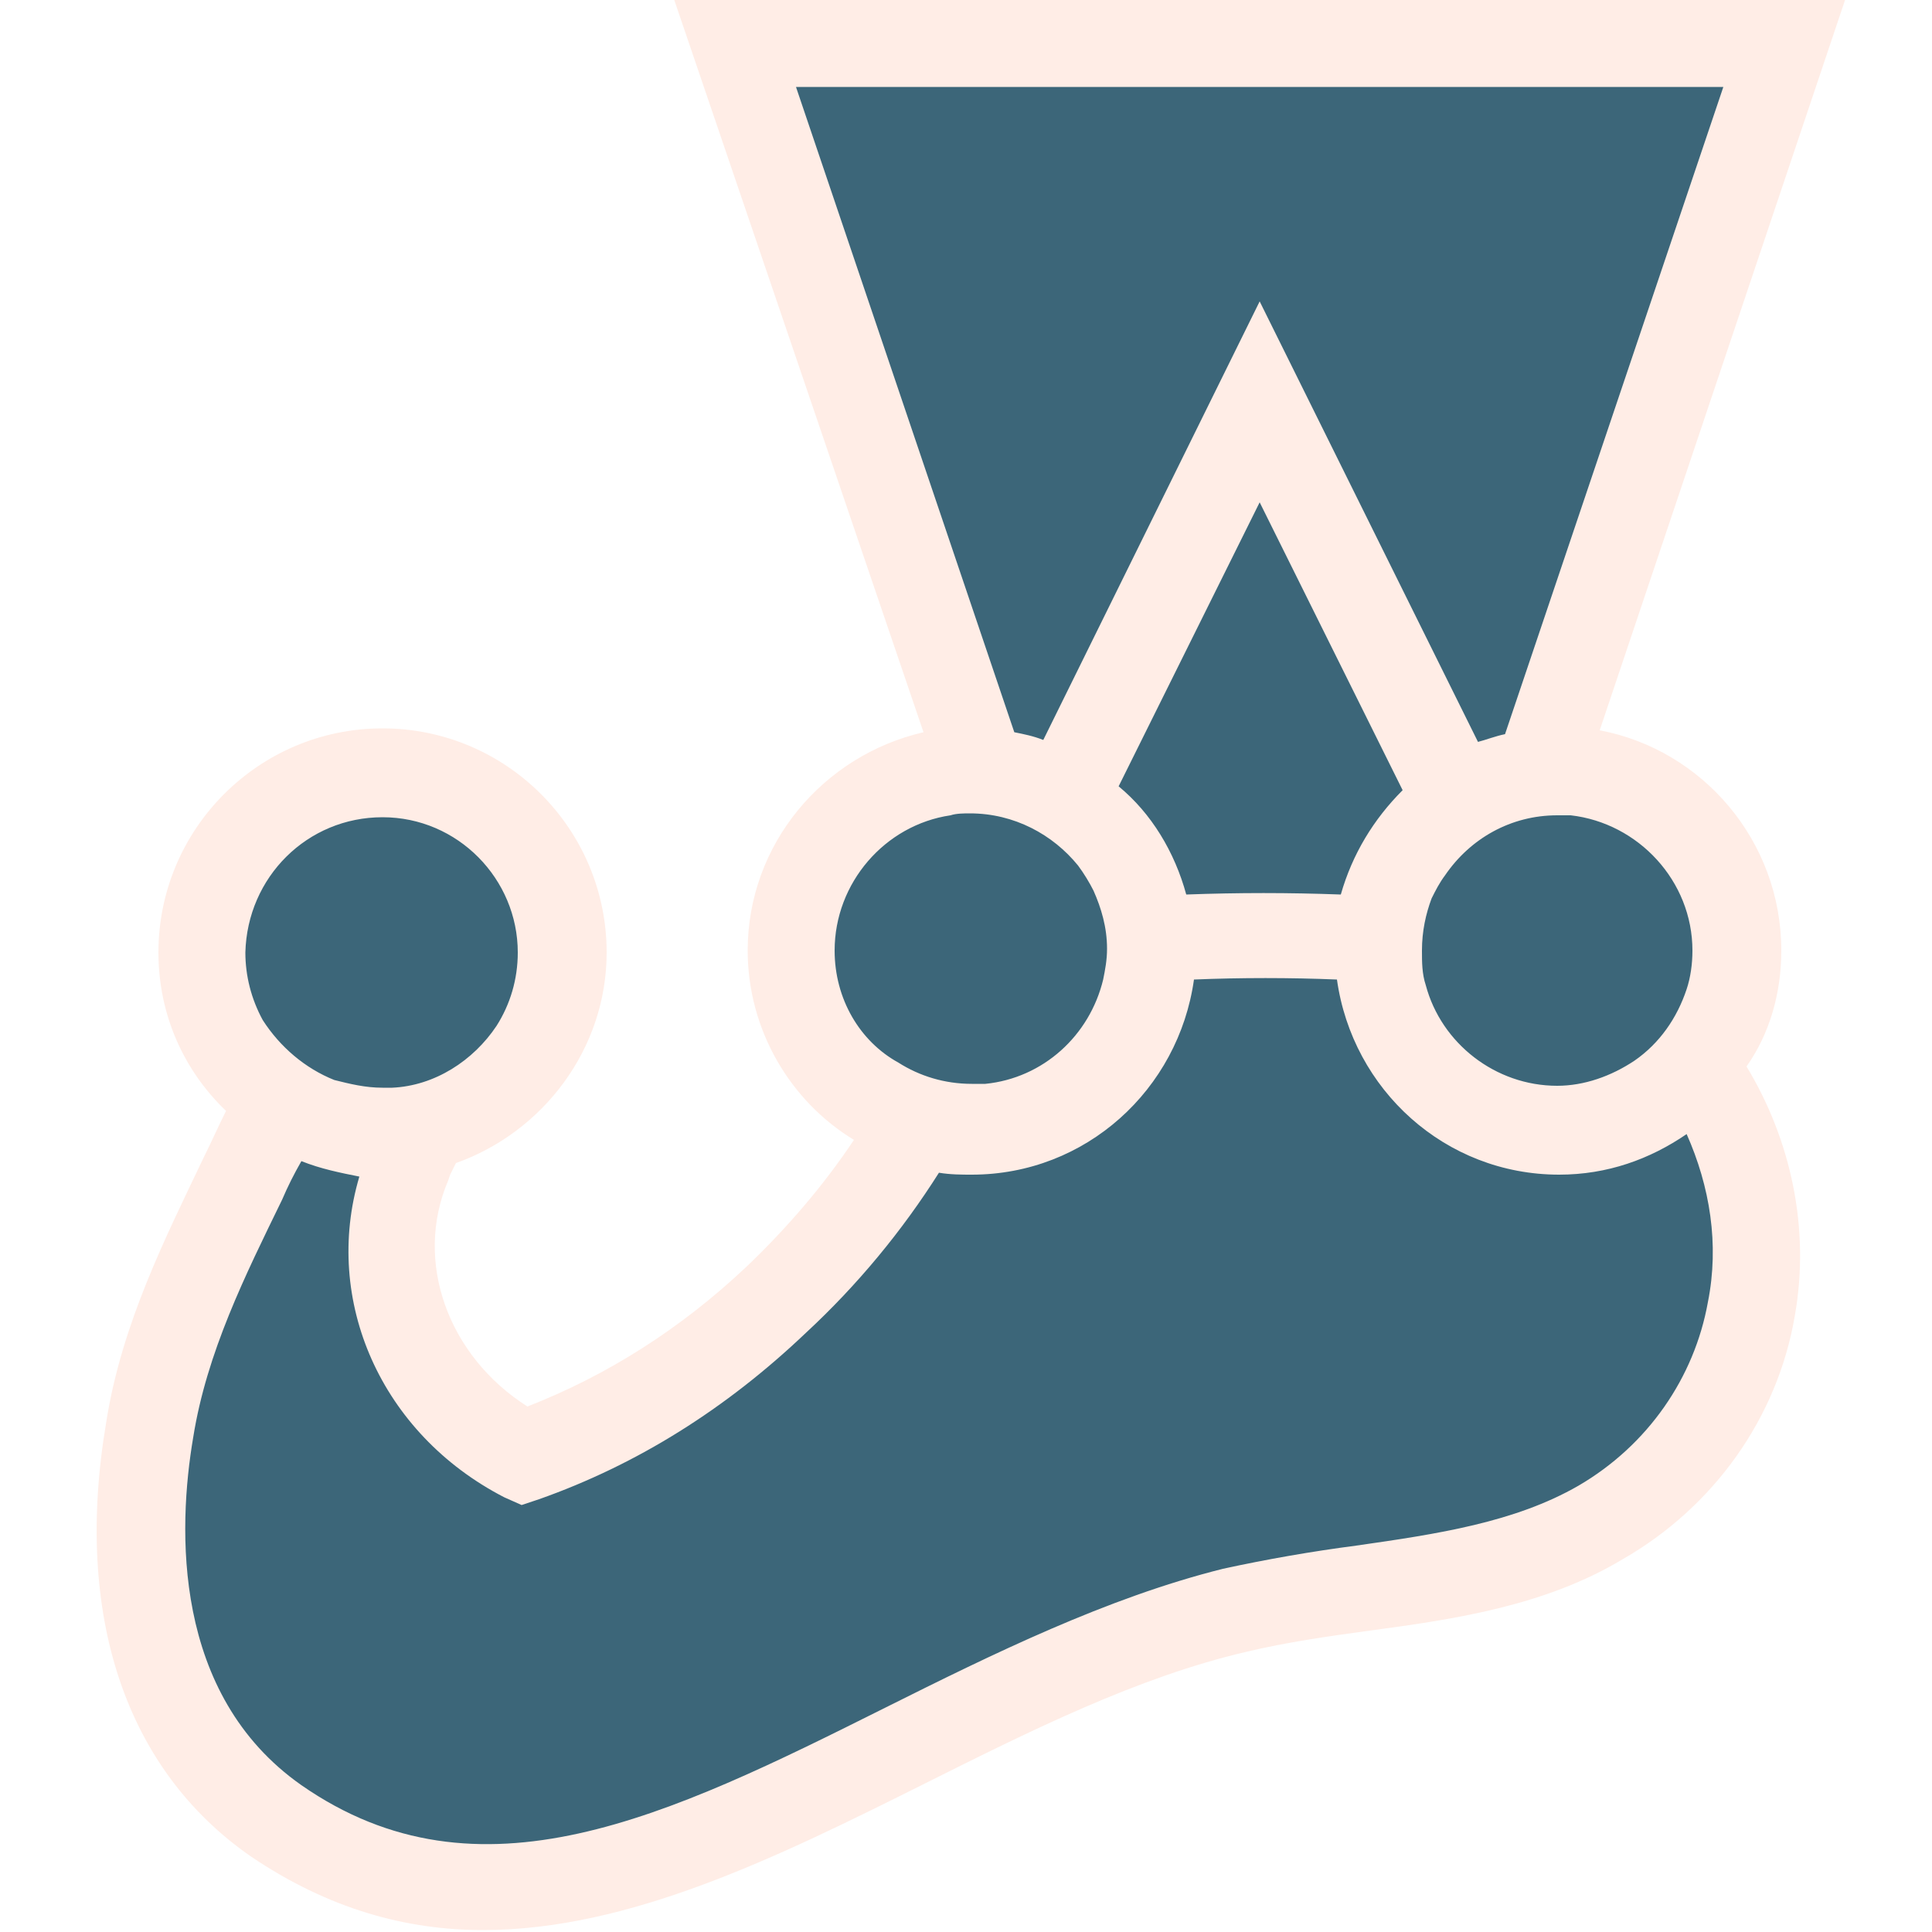
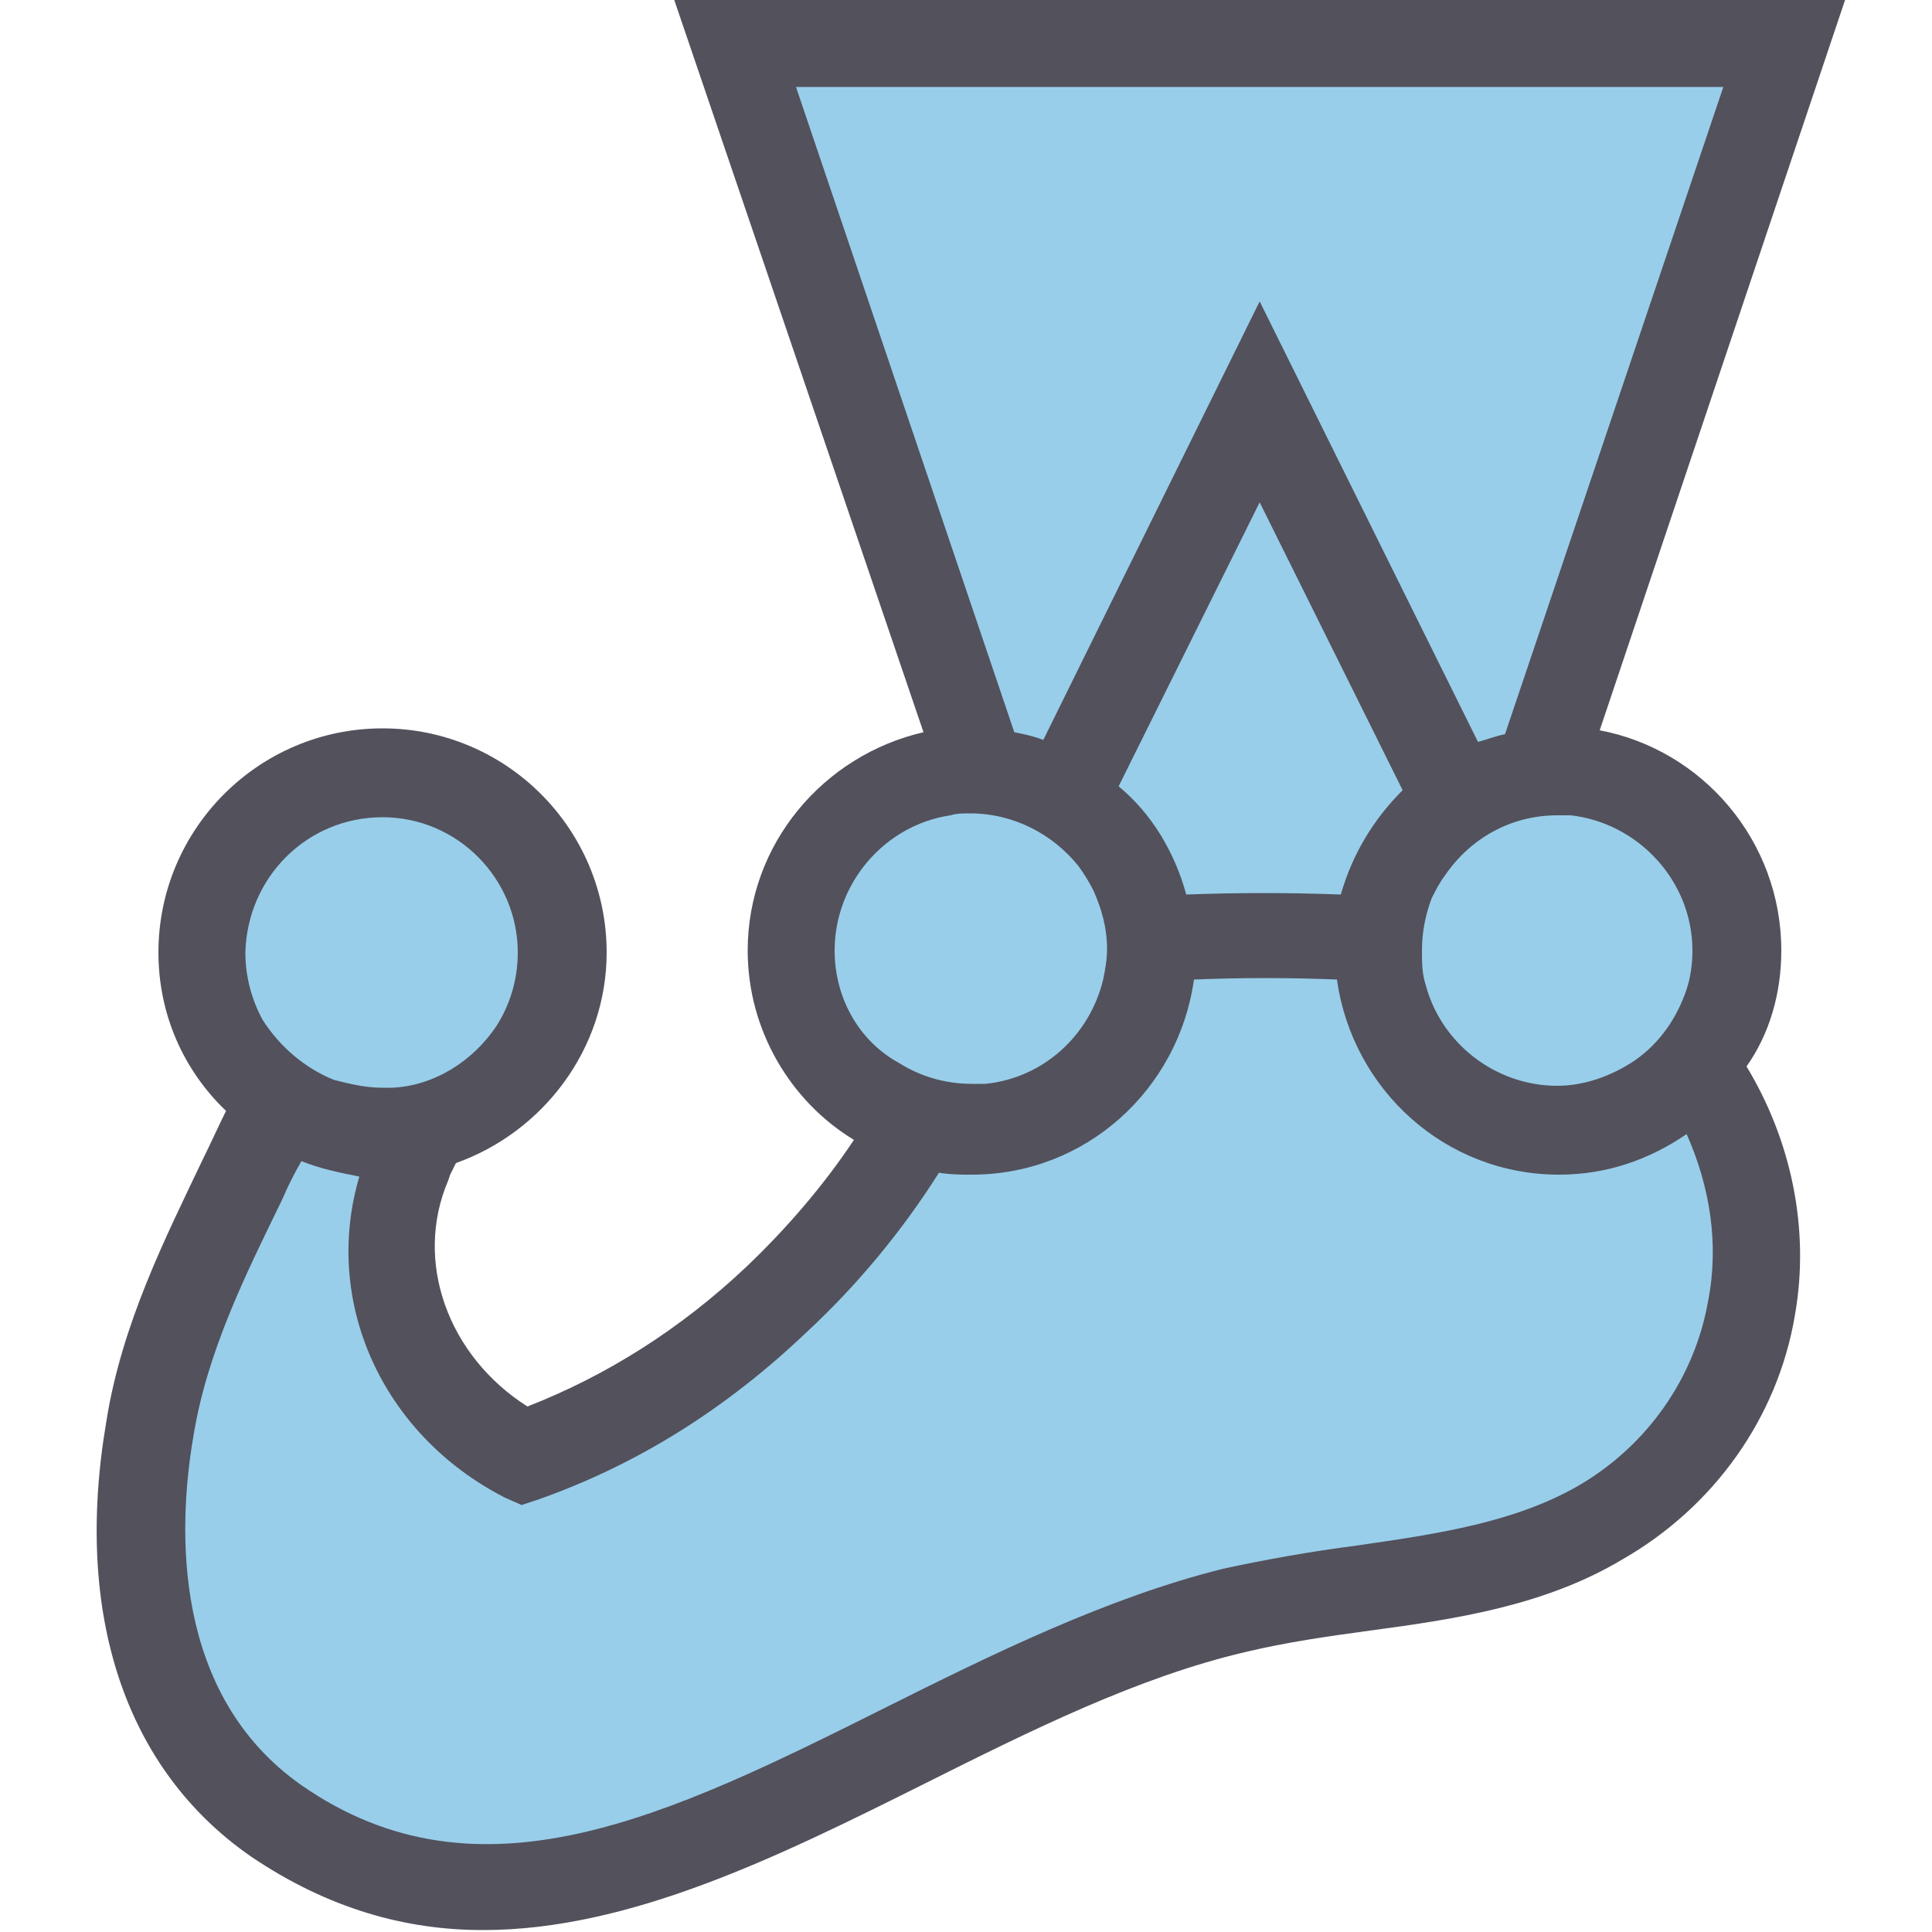
- <svg xmlns="http://www.w3.org/2000/svg" width="50" height="50" viewBox="0 0 70 70" fill="none">
-   <path d="M62.93 34.44C62.93 30.87 59.99 27.93 56.42 27.93C56.21 27.93 55.93 27.93 55.72 28L64.68 1.61H26.6L35.56 28C35.42 28 35.28 28 35.14 28C31.57 28 28.63 30.94 28.63 34.51C28.63 37.45 30.52 39.9 33.18 40.74C31.78 43.12 30.03 45.29 28.07 47.18C25.34 49.7 22.26 51.66 18.97 52.85C14.98 50.82 13.09 46.27 14.84 42.28C15.05 41.86 15.26 41.37 15.4 40.95C18.27 40.25 20.44 37.66 20.44 34.58C20.44 31.01 17.5 28.07 13.93 28.07C10.36 28.07 7.42 31.01 7.42 34.58C7.42 36.82 8.54 38.71 10.22 39.9C8.54 43.54 6.16 47.39 5.39 51.8C4.48 57.12 5.39 62.79 10.01 66.01C20.79 73.43 32.41 61.39 44.73 58.38C49.21 57.26 54.11 57.47 58.03 55.16C60.97 53.48 62.93 50.61 63.49 47.46C64.05 44.31 63.21 41.16 61.39 38.64C62.37 37.45 62.93 35.98 62.93 34.44Z" fill="#3C6679" />
-   <path d="M61.88 47.18C61.39 49.91 59.71 52.36 57.19 53.83C54.88 55.16 52.08 55.58 49.14 56C47.53 56.21 45.92 56.49 44.31 56.84C40.11 57.89 35.98 59.92 32.06 61.88C24.22 65.8 17.36 69.16 10.92 64.68C6.23 61.39 6.44 55.37 7 52.08C7.49 49 8.89 46.2 10.22 43.47C10.43 42.98 10.64 42.56 10.92 42.07C11.62 42.35 12.32 42.49 13.02 42.63C11.69 47.11 13.79 51.94 18.27 54.25L18.9 54.53L19.53 54.32C23.1 53.06 26.32 51.03 29.19 48.3C31.08 46.55 32.69 44.59 34.02 42.49C34.44 42.56 34.86 42.56 35.21 42.56C39.34 42.56 42.7 39.48 43.26 35.49C44.94 35.42 46.76 35.42 48.44 35.49C49 39.48 52.36 42.56 56.49 42.56C58.24 42.56 59.78 42 61.11 41.09C61.95 42.98 62.3 45.08 61.88 47.18ZM13.86 29.61C16.59 29.61 18.76 31.85 18.76 34.51C18.76 35.49 18.48 36.4 17.99 37.17C17.15 38.43 15.75 39.34 14.21 39.41C14.07 39.41 14 39.41 13.86 39.41C13.23 39.41 12.67 39.27 12.11 39.13C11.06 38.71 10.15 37.94 9.52 36.96C9.1 36.19 8.89 35.35 8.89 34.51C8.96 31.78 11.13 29.61 13.86 29.61ZM30.24 34.44C30.24 31.99 32.06 29.89 34.44 29.54C34.65 29.47 34.93 29.47 35.14 29.47C36.75 29.47 38.15 30.24 39.06 31.36C39.27 31.64 39.48 31.99 39.62 32.27C39.9 32.9 40.11 33.6 40.11 34.37C40.11 34.79 40.04 35.14 39.97 35.49C39.48 37.52 37.8 39.06 35.7 39.27C35.56 39.27 35.35 39.27 35.21 39.27C34.23 39.27 33.32 38.99 32.55 38.5C31.15 37.73 30.24 36.19 30.24 34.44ZM50.82 28.63C49.77 29.68 49 30.94 48.58 32.41C46.69 32.34 44.87 32.34 42.98 32.41C42.56 30.87 41.72 29.47 40.53 28.49L45.64 18.2L50.82 28.63ZM28.84 3.15H62.44L54.53 26.6C54.18 26.67 53.83 26.81 53.55 26.88L45.64 10.92L37.8 26.81C37.45 26.67 37.1 26.6 36.75 26.53L28.84 3.15ZM61.32 34.44C61.32 34.93 61.25 35.42 61.11 35.84C60.76 36.89 60.13 37.8 59.22 38.43C58.38 38.99 57.4 39.34 56.42 39.34C54.18 39.34 52.22 37.8 51.66 35.7C51.52 35.28 51.52 34.86 51.52 34.44C51.52 33.74 51.66 33.11 51.87 32.55C52.01 32.27 52.15 31.99 52.36 31.71C53.27 30.38 54.74 29.54 56.42 29.54C56.56 29.54 56.7 29.54 56.91 29.54C59.36 29.82 61.32 31.92 61.32 34.44ZM64.54 34.44C64.54 30.45 61.67 27.16 57.96 26.46L66.85 0H24.43L33.46 26.53C29.82 27.37 27.09 30.59 27.09 34.44C27.09 37.31 28.63 39.9 30.94 41.3C29.82 42.98 28.49 44.52 27.02 45.92C24.64 48.16 21.98 49.84 19.11 50.96C16.24 49.14 14.98 45.71 16.24 42.77L16.31 42.56L16.52 42.14C19.67 41.02 21.98 38.01 21.98 34.51C21.98 30.03 18.34 26.39 13.86 26.39C9.38 26.39 5.74 30.03 5.74 34.51C5.74 36.75 6.65 38.78 8.19 40.25C7.91 40.81 7.63 41.44 7.35 42C6.02 44.8 4.41 47.95 3.85 51.52C2.66 58.52 4.55 64.12 9.1 67.27C11.9 69.16 14.7 69.93 17.5 69.93C22.82 69.93 28.21 67.27 33.53 64.61C37.31 62.72 41.23 60.76 45.15 59.85C46.62 59.5 48.09 59.29 49.63 59.08C52.78 58.66 56 58.17 58.8 56.49C62.09 54.6 64.4 51.38 65.03 47.67C65.59 44.52 64.89 41.3 63.28 38.64C64.12 37.45 64.54 35.98 64.54 34.44Z" fill="#FFEDE6" />
+ <svg xmlns="http://www.w3.org/2000/svg" width="80" height="80" viewBox="0 0 80 80" fill="none">
+   <path d="M71.92 39.36C71.92 35.28 68.56 31.92 64.48 31.92C64.24 31.92 63.92 31.92 63.68 32L73.92 1.84H30.4L40.64 32C40.48 32 40.32 32 40.16 32C36.08 32 32.72 35.36 32.72 39.44C32.72 42.8 34.88 45.6 37.92 46.56C36.32 49.28 34.32 51.76 32.08 53.92C28.96 56.8 25.44 59.04 21.68 60.4C17.12 58.08 14.96 52.88 16.96 48.32C17.2 47.84 17.44 47.28 17.6 46.8C20.88 46 23.36 43.04 23.36 39.52C23.36 35.44 20 32.08 15.92 32.08C11.84 32.08 8.48 35.44 8.48 39.52C8.48 42.08 9.76 44.24 11.68 45.6C9.76 49.76 7.04 54.16 6.16 59.2C5.12 65.28 6.16 71.76 11.44 75.44C23.76 83.92 37.04 70.16 51.12 66.72C56.24 65.44 61.84 65.68 66.32 63.04C69.68 61.12 71.92 57.84 72.56 54.24C73.2 50.64 72.24 47.04 70.16 44.16C71.28 42.8 71.92 41.12 71.92 39.36Z" fill="#98CEEA" />
+   <path d="M70.72 53.92C70.16 57.04 68.24 59.84 65.36 61.52C62.72 63.04 59.52 63.52 56.16 64C54.32 64.24 52.48 64.56 50.64 64.96C45.84 66.16 41.12 68.48 36.64 70.72C27.68 75.2 19.84 79.04 12.48 73.92C7.12 70.16 7.36 63.28 8 59.52C8.56 56 10.16 52.8 11.68 49.68C11.92 49.12 12.16 48.64 12.48 48.08C13.28 48.4 14.08 48.56 14.88 48.72C13.36 53.84 15.76 59.36 20.88 62L21.6 62.32L22.32 62.08C26.4 60.64 30.08 58.32 33.36 55.2C35.52 53.2 37.36 50.96 38.88 48.56C39.36 48.64 39.84 48.64 40.24 48.64C44.96 48.64 48.8 45.12 49.44 40.56C51.36 40.48 53.44 40.48 55.36 40.56C56 45.12 59.84 48.64 64.56 48.64C66.56 48.64 68.32 48 69.84 46.96C70.8 49.12 71.2 51.52 70.72 53.92ZM15.84 33.84C18.96 33.84 21.44 36.4 21.44 39.44C21.44 40.56 21.12 41.6 20.56 42.48C19.6 43.92 18 44.96 16.24 45.04C16.08 45.04 16 45.04 15.84 45.04C15.12 45.04 14.48 44.88 13.84 44.72C12.64 44.24 11.6 43.36 10.88 42.24C10.4 41.36 10.16 40.4 10.16 39.44C10.24 36.32 12.72 33.84 15.84 33.84ZM34.56 39.36C34.56 36.56 36.64 34.16 39.36 33.76C39.6 33.68 39.92 33.68 40.16 33.68C42 33.68 43.6 34.56 44.64 35.84C44.88 36.16 45.12 36.56 45.28 36.88C45.6 37.6 45.84 38.4 45.84 39.28C45.84 39.76 45.76 40.16 45.68 40.56C45.12 42.88 43.2 44.64 40.8 44.88C40.64 44.88 40.4 44.88 40.24 44.88C39.12 44.88 38.08 44.56 37.2 44C35.6 43.12 34.56 41.36 34.56 39.36ZM58.08 32.72C56.88 33.92 56 35.36 55.52 37.04C53.36 36.96 51.28 36.96 49.12 37.04C48.64 35.28 47.68 33.68 46.32 32.56L52.16 20.8L58.08 32.72ZM32.96 3.6H71.36L62.32 30.4C61.92 30.48 61.52 30.64 61.2 30.72L52.16 12.48L43.2 30.64C42.8 30.48 42.4 30.4 42 30.32L32.96 3.6ZM70.08 39.36C70.08 39.92 70 40.48 69.84 40.96C69.44 42.16 68.72 43.2 67.68 43.92C66.72 44.56 65.6 44.96 64.48 44.96C61.92 44.96 59.68 43.2 59.04 40.8C58.88 40.32 58.88 39.84 58.88 39.36C58.88 38.56 59.04 37.84 59.28 37.2C59.44 36.88 59.6 36.56 59.84 36.24C60.88 34.72 62.56 33.76 64.48 33.76C64.64 33.76 64.8 33.76 65.04 33.76C67.84 34.08 70.08 36.48 70.08 39.36ZM73.76 39.36C73.76 34.8 70.48 31.04 66.24 30.24L76.4 0H27.92L38.24 30.32C34.08 31.28 30.96 34.96 30.96 39.36C30.96 42.64 32.72 45.6 35.36 47.2C34.08 49.12 32.56 50.88 30.88 52.48C28.16 55.04 25.12 56.96 21.84 58.24C18.56 56.16 17.12 52.24 18.56 48.88L18.64 48.64L18.88 48.16C22.48 46.88 25.12 43.44 25.12 39.44C25.12 34.32 20.96 30.16 15.84 30.16C10.72 30.16 6.56 34.32 6.56 39.44C6.56 42 7.6 44.32 9.36 46C9.04 46.64 8.72 47.36 8.4 48C6.88 51.2 5.04 54.8 4.4 58.88C3.04 66.88 5.2 73.28 10.4 76.88C13.6 79.04 16.8 79.92 20 79.92C26.08 79.92 32.24 76.88 38.32 73.84C42.64 71.68 47.12 69.44 51.6 68.4C53.28 68 54.96 67.76 56.72 67.52C60.32 67.04 64 66.48 67.2 64.56C70.96 62.4 73.6 58.72 74.32 54.48C74.96 50.88 74.16 47.2 72.32 44.16C73.28 42.8 73.76 41.12 73.76 39.36Z" fill="#53515C" />
</svg>
